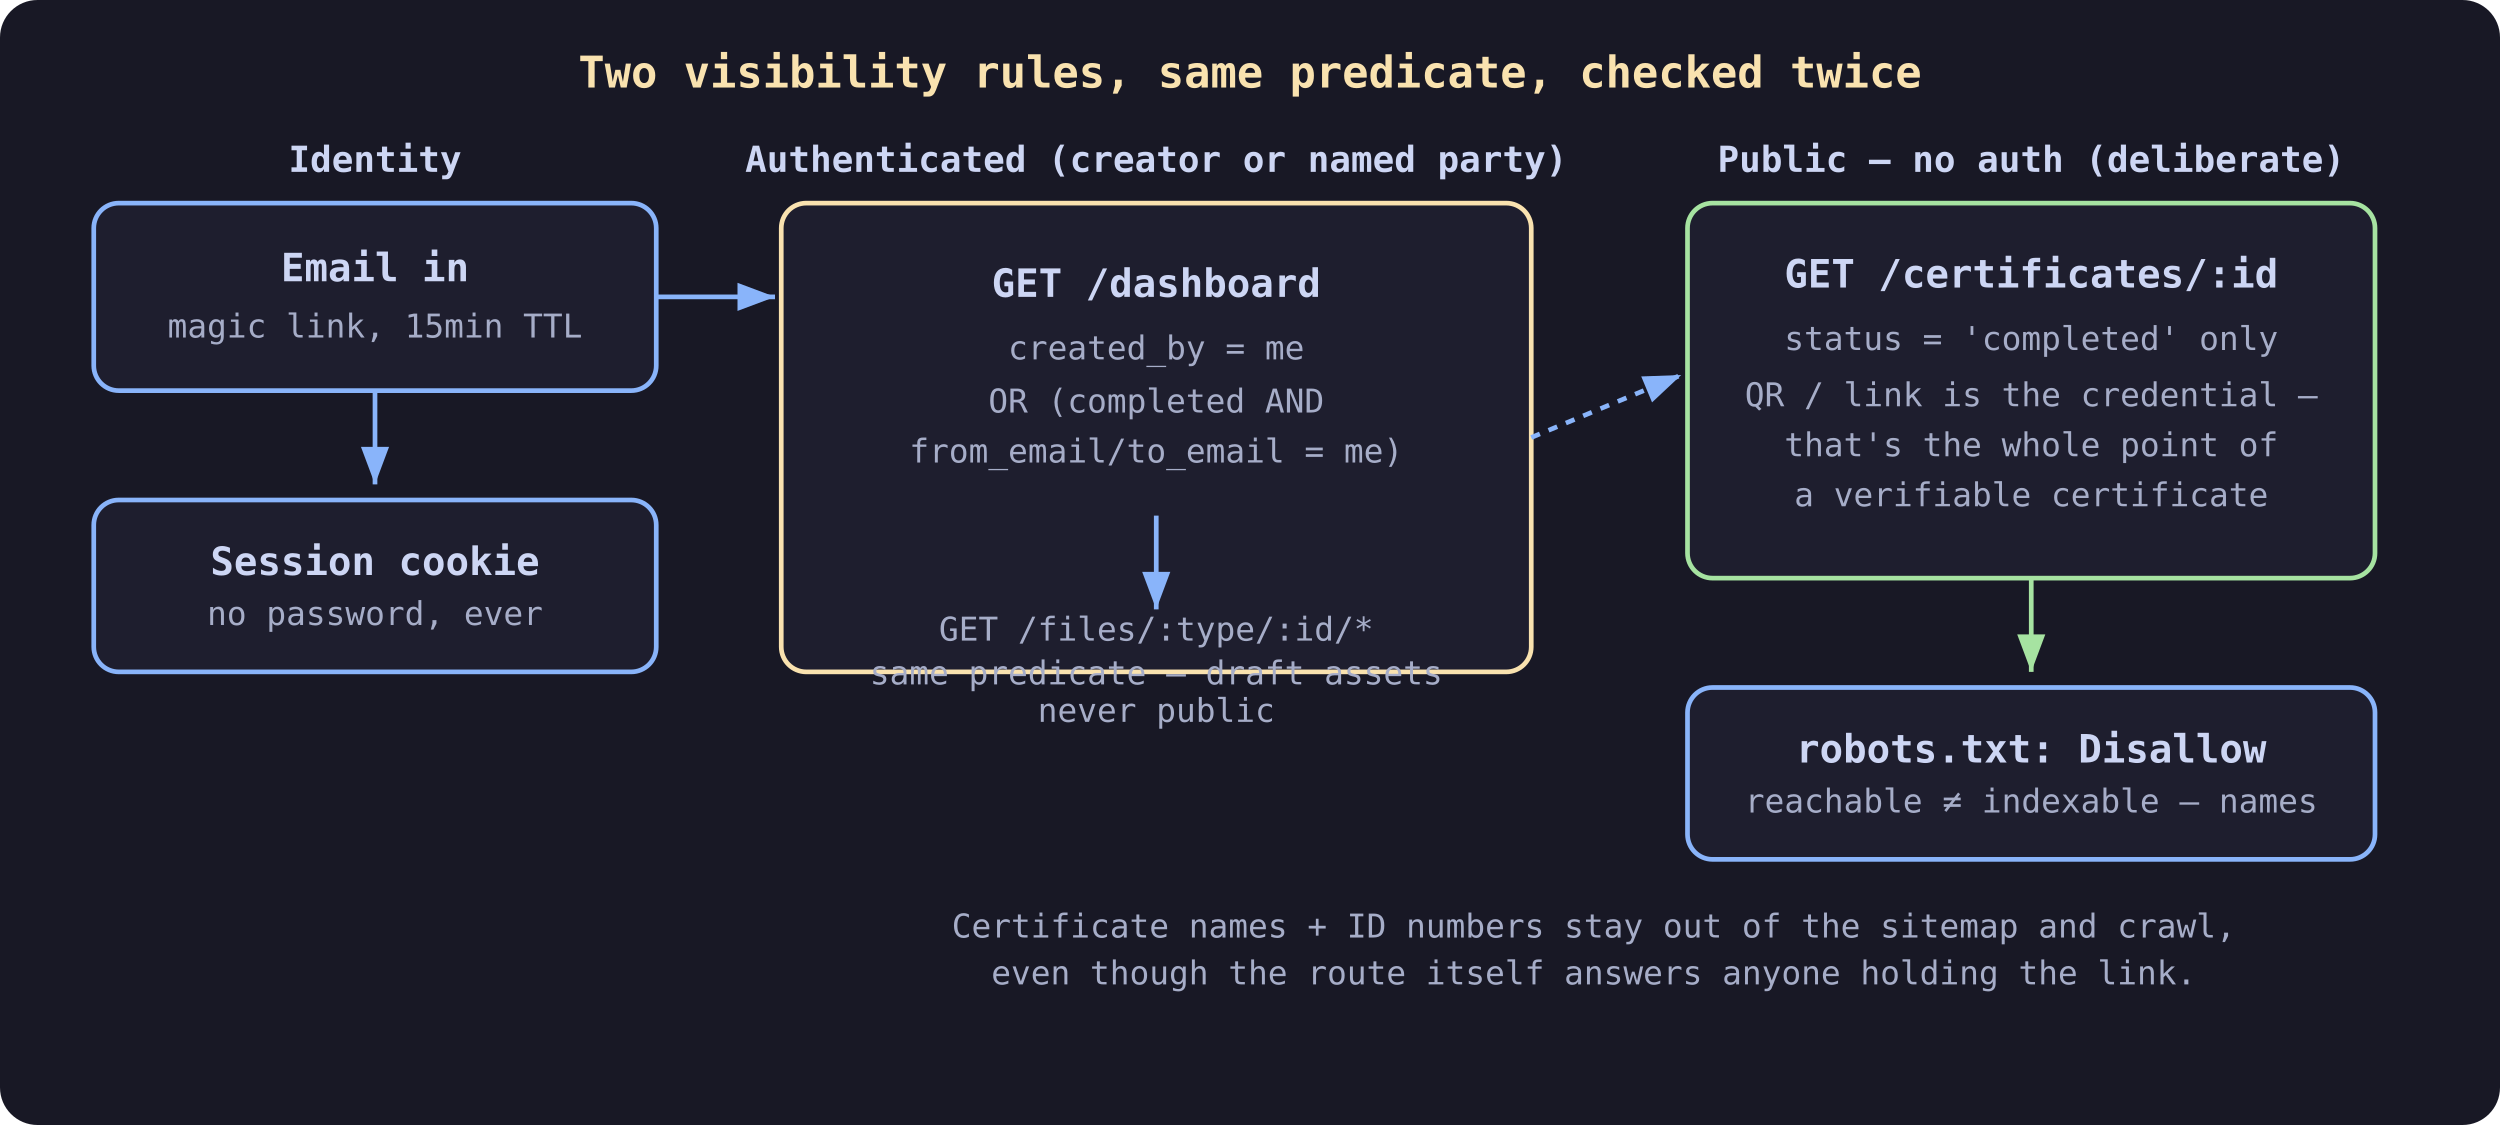
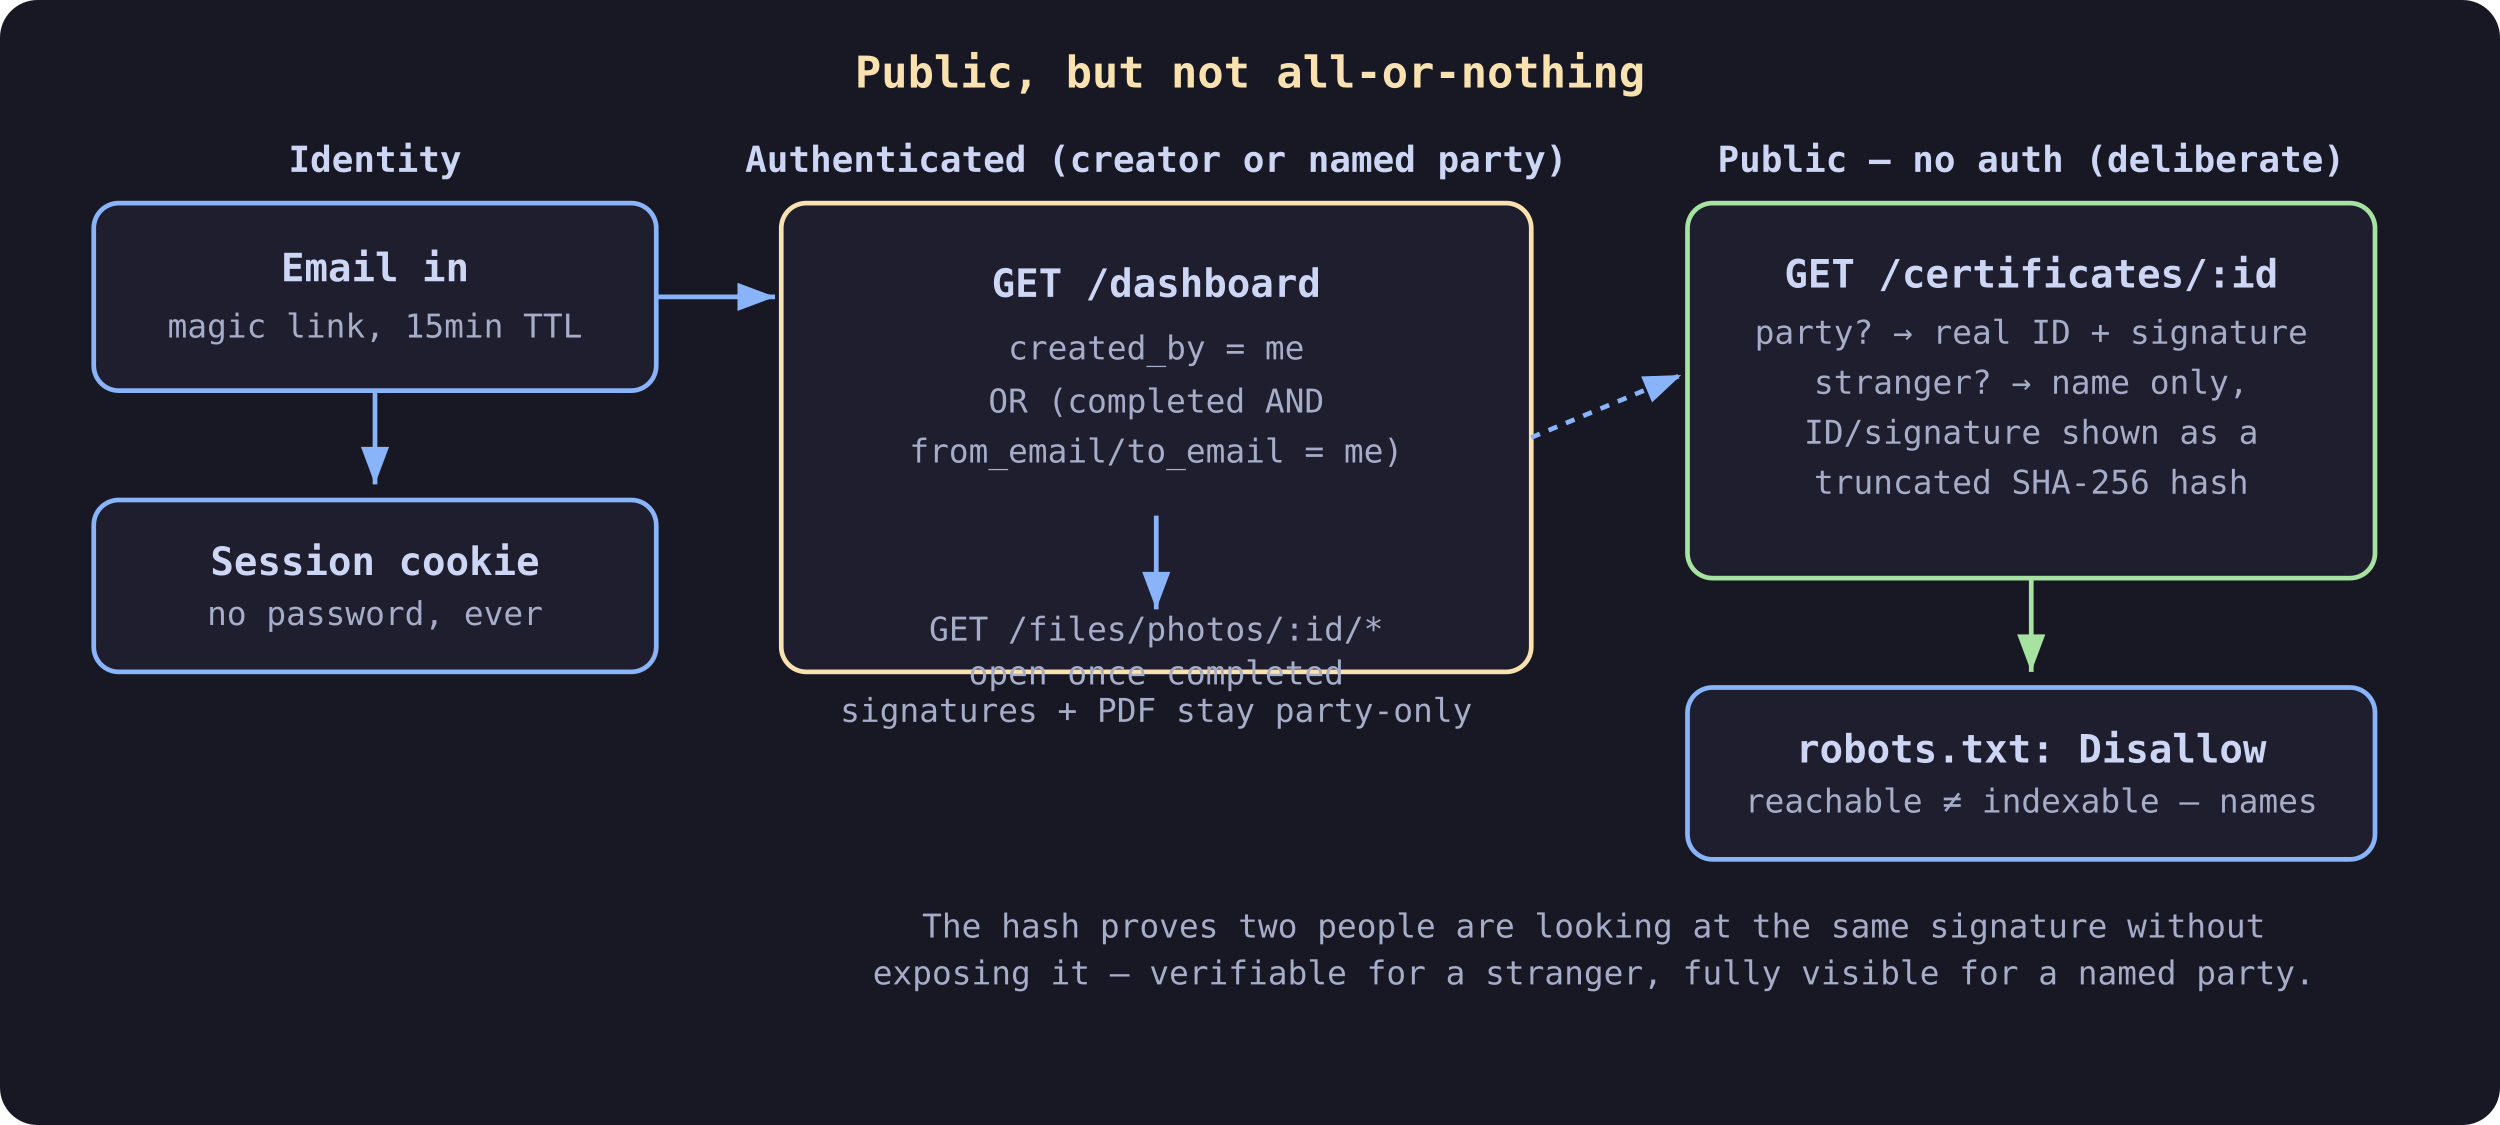
<svg xmlns="http://www.w3.org/2000/svg" viewBox="0 0 800 360" font-family="'SF Mono','Fira Code','Cascadia Code',monospace">
  <style>
    .box { fill:#1e1e2e; stroke:#89b4fa; stroke-width:1.5; }
    .box-open { fill:#1e1e2e; stroke:#a6e3a1; stroke-width:1.5; }
    .box-auth { fill:#1e1e2e; stroke:#f9e2af; stroke-width:1.5; }
    .label-c { fill:#cdd6f4; text-anchor:middle; font-size:12.5px; font-weight:bold; }
    .note { fill:#a6adc8; font-size:10.5px; text-anchor:middle; }
    .heading { fill:#f9e2af; font-size:14px; font-weight:bold; text-anchor:middle; }
    .arrow { stroke:#89b4fa; stroke-width:1.5; fill:none; marker-end:url(#a8); }
    .arrow-open { stroke:#a6e3a1; stroke-width:1.5; fill:none; marker-end:url(#a9); }
    .col { fill:#cdd6f4; text-anchor:middle; font-size:11.5px; font-weight:bold; }
  </style>
  <defs>
    <marker id="a8" markerWidth="8" markerHeight="6" refX="8" refY="3" orient="auto">
      <polygon points="0 0, 8 3, 0 6" fill="#89b4fa" />
    </marker>
    <marker id="a9" markerWidth="8" markerHeight="6" refX="8" refY="3" orient="auto">
      <polygon points="0 0, 8 3, 0 6" fill="#a6e3a1" />
    </marker>
  </defs>
  <rect width="800" height="360" fill="#181825" rx="12" />
-   <text x="400" y="28" class="heading">Two visibility rules, same predicate, checked twice</text>
+   <text x="400" y="28" class="heading">Public, but not all-or-nothing</text>
  <text x="120" y="55" class="col">Identity</text>
  <rect x="30" y="65" width="180" height="60" rx="8" class="box" />
  <text x="120" y="90" class="label-c">Email in</text>
  <text x="120" y="108" class="note">magic link, 15min TTL</text>
  <line x1="120" y1="125" x2="120" y2="155" class="arrow" />
  <rect x="30" y="160" width="180" height="55" rx="8" class="box" />
  <text x="120" y="184" class="label-c">Session cookie</text>
  <text x="120" y="200" class="note">no password, ever</text>
  <text x="370" y="55" class="col">Authenticated (creator or named party)</text>
  <rect x="250" y="65" width="240" height="150" rx="8" class="box-auth" />
  <text x="370" y="95" class="label-c" fill="#f9e2af">GET /dashboard</text>
  <text x="370" y="115" class="note">created_by = me</text>
  <text x="370" y="132" class="note">OR (completed AND</text>
  <text x="370" y="148" class="note">from_email/to_email = me)</text>
  <line x1="370" y1="165" x2="370" y2="195" class="arrow" />
-   <text x="370" y="205" class="note">GET /files/:type/:id/*</text>
-   <text x="370" y="219" class="note" font-size="9.5">same predicate — draft assets</text>
-   <text x="370" y="231" class="note" font-size="9.5">never public</text>
+   <text x="370" y="205" class="note">GET /files/photos/:id/*</text>
+   <text x="370" y="219" class="note" font-size="9.5">open once completed</text>
+   <text x="370" y="231" class="note" font-size="9.5">signatures + PDF stay party-only</text>
  <line x1="210" y1="95" x2="248" y2="95" class="arrow" />
  <text x="650" y="55" class="col">Public — no auth (deliberate)</text>
  <rect x="540" y="65" width="220" height="120" rx="8" class="box-open" />
  <text x="650" y="92" class="label-c" fill="#a6e3a1">GET /certificates/:id</text>
-   <text x="650" y="112" class="note">status = 'completed' only</text>
-   <text x="650" y="130" class="note">QR / link is the credential —</text>
-   <text x="650" y="146" class="note">that's the whole point of</text>
-   <text x="650" y="162" class="note">a verifiable certificate</text>
+   <text x="650" y="110" class="note">party?  → real ID + signature</text>
+   <text x="650" y="126" class="note">stranger? → name only,</text>
+   <text x="650" y="142" class="note">ID/signature shown as a</text>
+   <text x="650" y="158" class="note">truncated SHA-256 hash</text>
  <line x1="650" y1="185" x2="650" y2="215" class="arrow-open" />
  <rect x="540" y="220" width="220" height="55" rx="8" class="box" />
  <text x="650" y="244" class="label-c">robots.txt: Disallow</text>
  <text x="650" y="260" class="note">reachable ≠ indexable — names</text>
  <line x1="490" y1="140" x2="538" y2="120" class="arrow" stroke-dasharray="3 3" />
-   <text x="510" y="300" class="note" font-size="10">Certificate names + ID numbers stay out of the sitemap and crawl,</text>
-   <text x="510" y="315" class="note" font-size="10">even though the route itself answers anyone holding the link.</text>
+   <text x="510" y="300" class="note" font-size="10">The hash proves two people are looking at the same signature without</text>
+   <text x="510" y="315" class="note" font-size="10">exposing it — verifiable for a stranger, fully visible for a named party.</text>
</svg>
